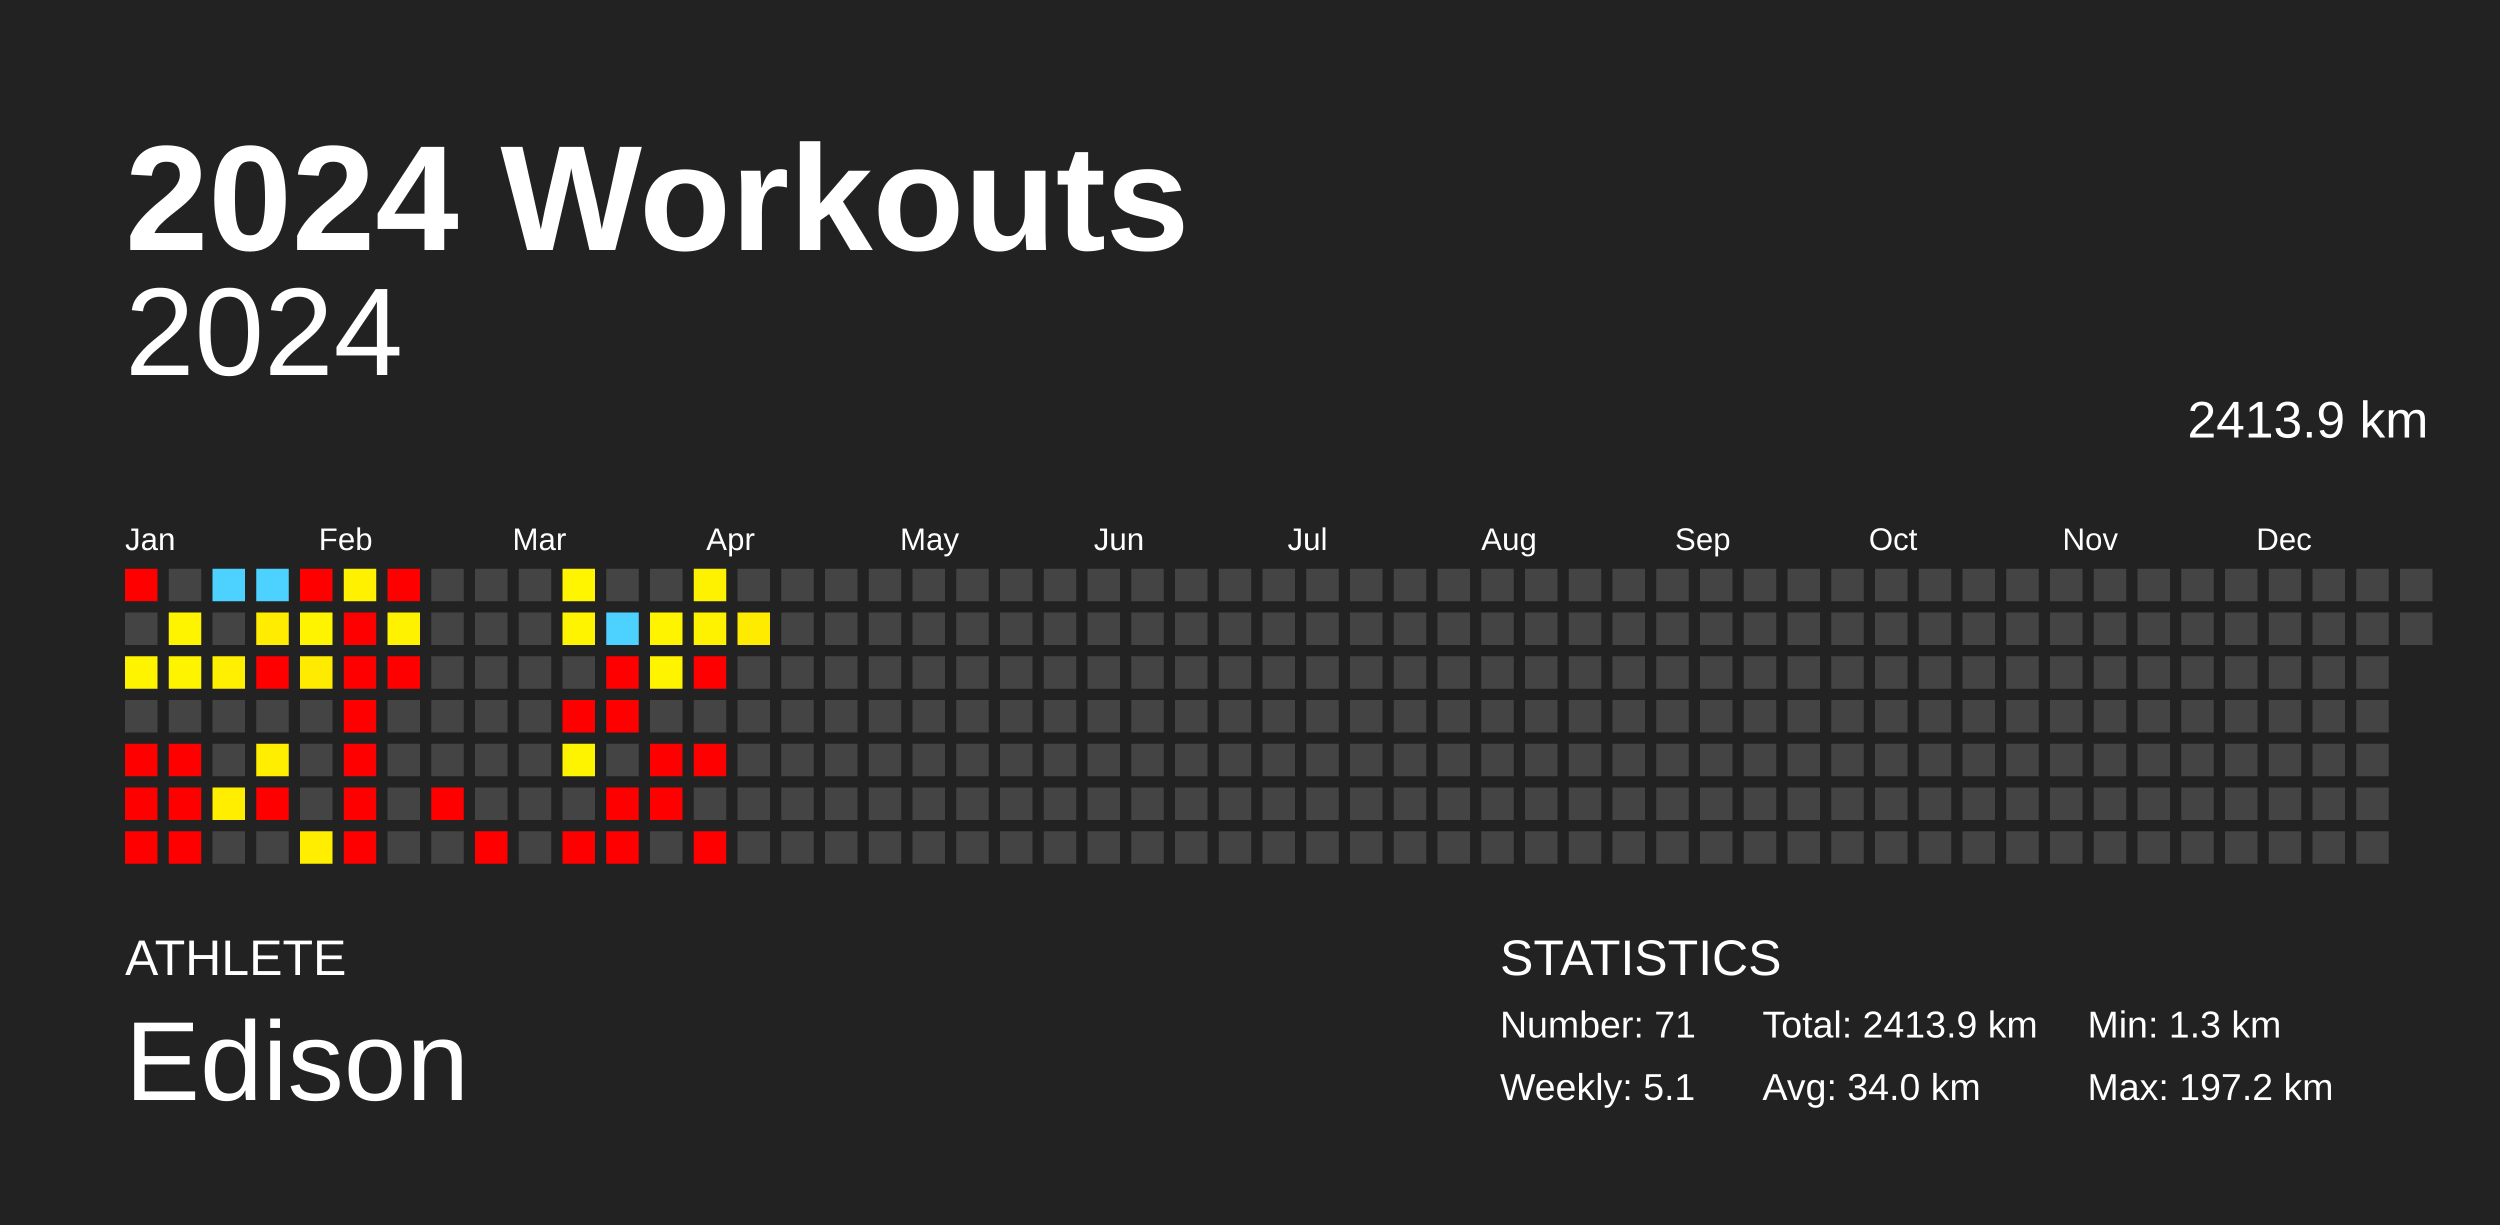
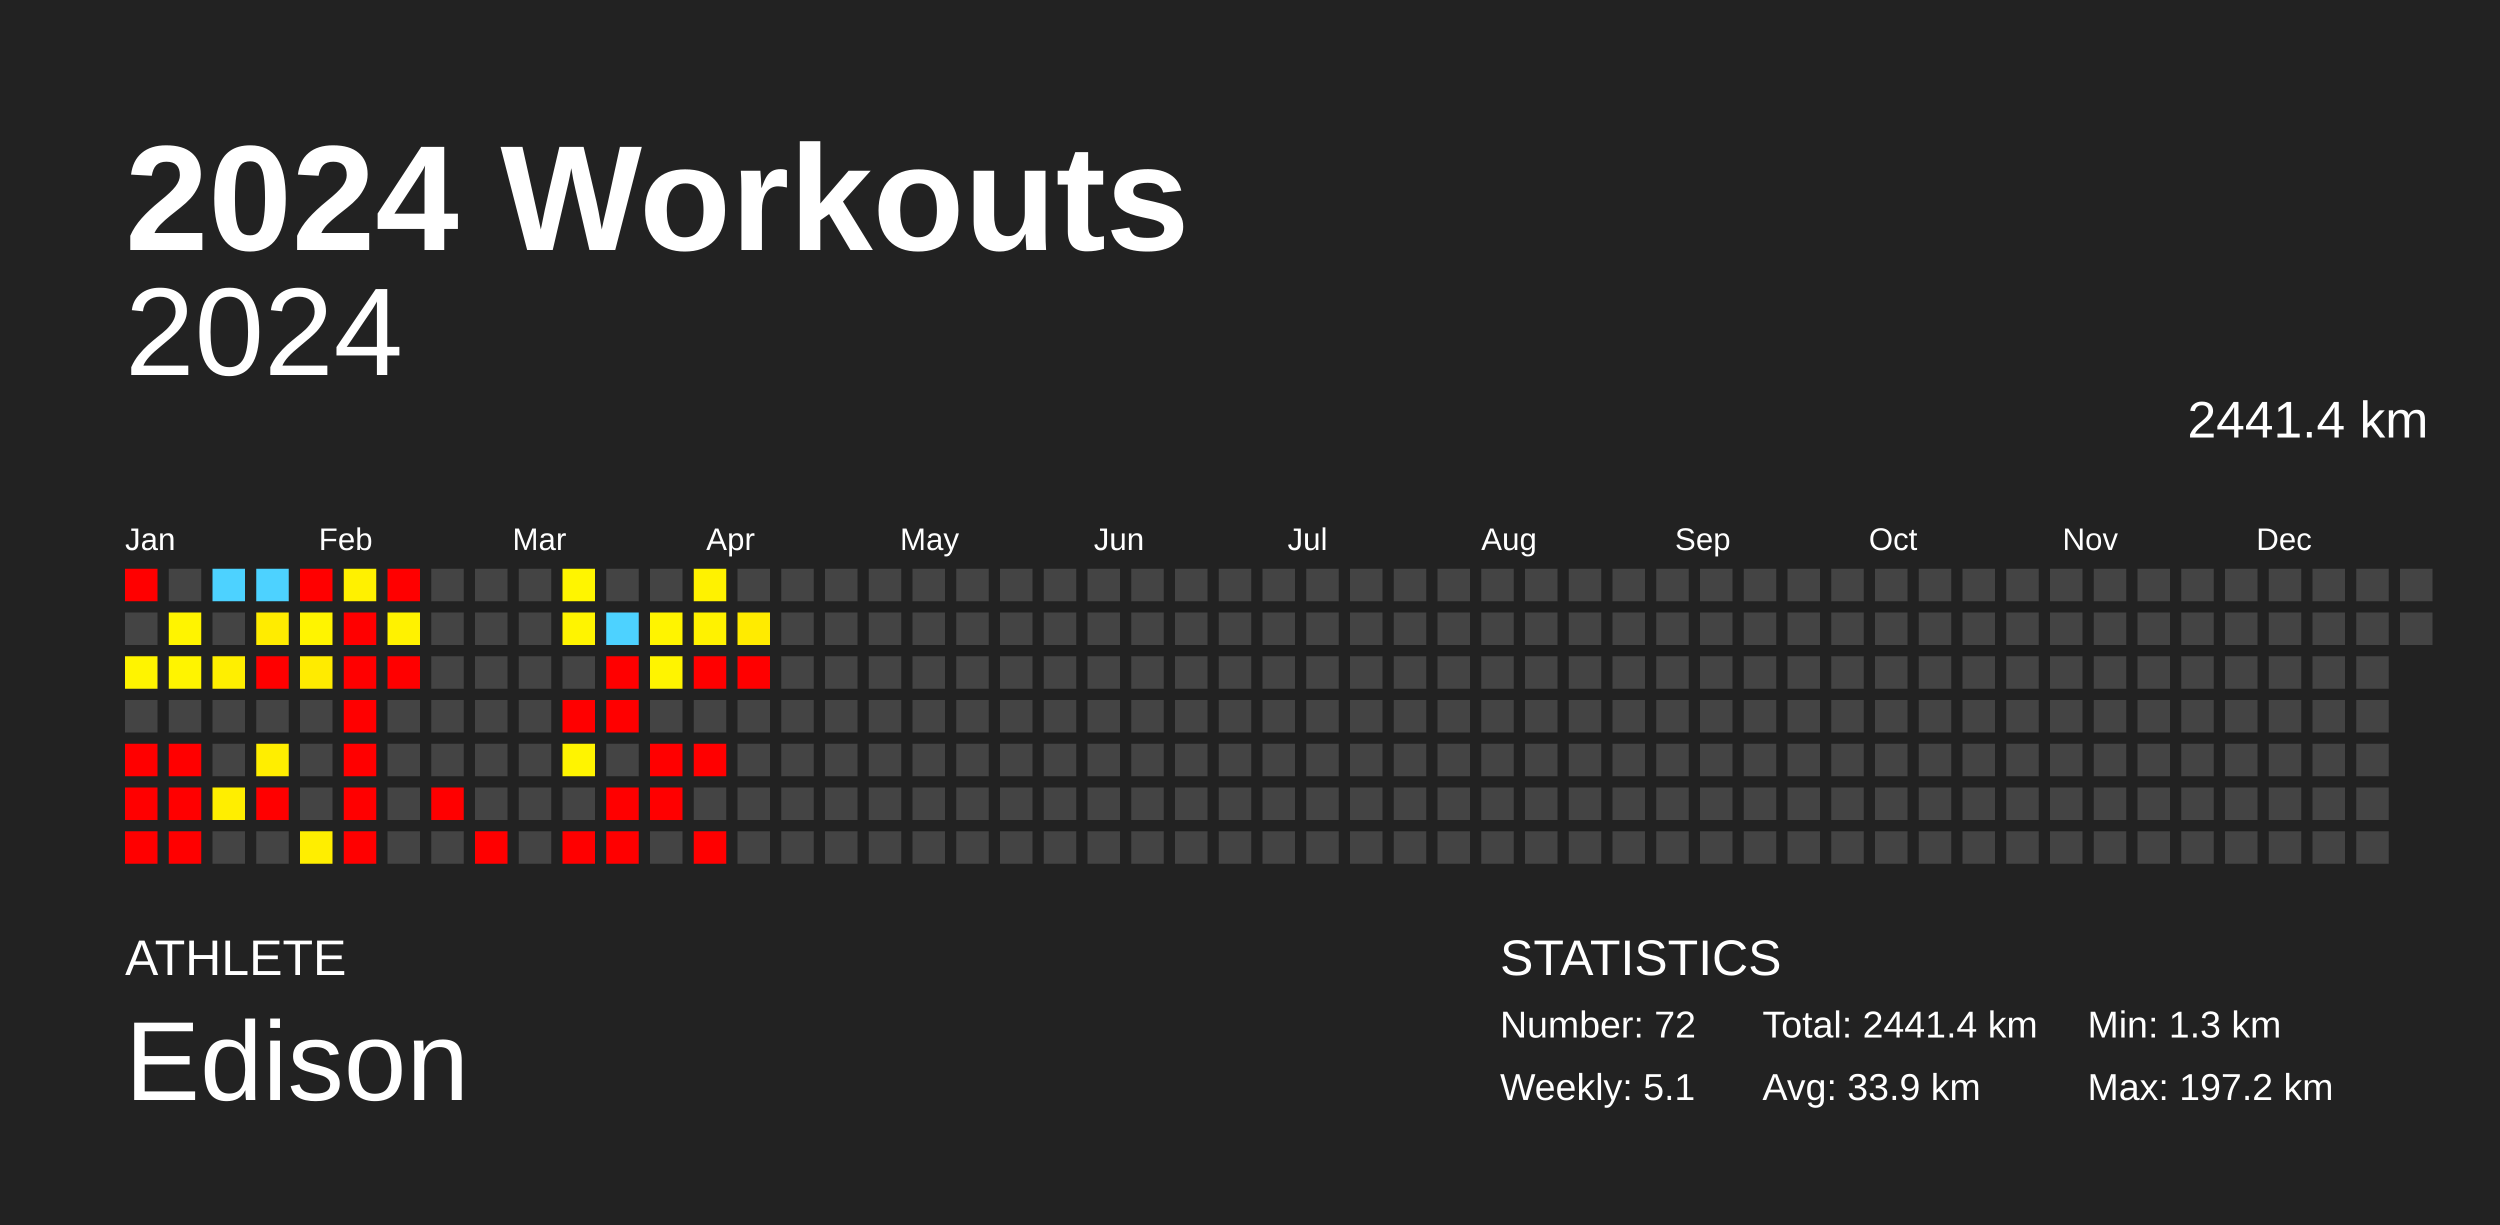
<svg xmlns="http://www.w3.org/2000/svg" baseProfile="full" height="98mm" version="1.1" viewBox="0,0,200,98" width="200mm">
  <defs />
  <rect fill="#222222" height="98" width="200" x="0" y="0" />
  <text fill="#FFFFFF" style="font-size:12px; font-family:Arial; font-weight:bold;" x="10" y="20">2024 Workouts</text>
  <text fill="#FFFFFF" style="font-size:4px; font-family:Arial" x="10" y="78">ATHLETE</text>
  <text fill="#FFFFFF" style="font-size:9px; font-family:Arial" x="10" y="88">Edison</text>
  <text fill="#FFFFFF" style="font-size:4px; font-family:Arial" x="120" y="78">STATISTICS</text>
-   <text fill="#FFFFFF" style="font-size:3px; font-family:Arial" x="120" y="83">Number: 71</text>
+   <text fill="#FFFFFF" style="font-size:3px; font-family:Arial" x="120" y="83">Number: 72</text>
  <text fill="#FFFFFF" style="font-size:3px; font-family:Arial" x="120" y="88">Weekly: 5.1</text>
-   <text fill="#FFFFFF" style="font-size:3px; font-family:Arial" x="141" y="83">Total: 2413.9 km</text>
-   <text fill="#FFFFFF" style="font-size:3px; font-family:Arial" x="141" y="88">Avg: 34.0 km</text>
+   <text fill="#FFFFFF" style="font-size:3px; font-family:Arial" x="141" y="83">Total: 2441.4 km</text>
+   <text fill="#FFFFFF" style="font-size:3px; font-family:Arial" x="141" y="88">Avg: 33.9 km</text>
  <text fill="#FFFFFF" style="font-size:3px; font-family:Arial" x="167" y="83">Min: 1.3 km</text>
  <text fill="#FFFFFF" style="font-size:3px; font-family:Arial" x="167" y="88">Max: 197.2 km</text>
  <text alignment-baseline="hanging" fill="#FFFFFF" style="font-size:10.0px; font-family:Arial;" x="10" y="30">2024</text>
-   <text alignment-baseline="hanging" fill="#FFFFFF" style="font-size:4.125px; font-family:Arial;" x="175" y="35">2413.9 km</text>
+   <text alignment-baseline="hanging" fill="#FFFFFF" style="font-size:4.125px; font-family:Arial;" x="175" y="35">2441.4 km</text>
  <text fill="#FFFFFF" style="font-size:2.5px; font-family:Arial" x="10.0" y="44">Jan</text>
  <text fill="#FFFFFF" style="font-size:2.5px; font-family:Arial" x="25.5" y="44">Feb</text>
  <text fill="#FFFFFF" style="font-size:2.5px; font-family:Arial" x="41.0" y="44">Mar</text>
  <text fill="#FFFFFF" style="font-size:2.5px; font-family:Arial" x="56.5" y="44">Apr</text>
  <text fill="#FFFFFF" style="font-size:2.5px; font-family:Arial" x="72.0" y="44">May</text>
  <text fill="#FFFFFF" style="font-size:2.5px; font-family:Arial" x="87.5" y="44">Jun</text>
  <text fill="#FFFFFF" style="font-size:2.5px; font-family:Arial" x="103.0" y="44">Jul</text>
  <text fill="#FFFFFF" style="font-size:2.5px; font-family:Arial" x="118.5" y="44">Aug</text>
  <text fill="#FFFFFF" style="font-size:2.5px; font-family:Arial" x="134.0" y="44">Sep</text>
  <text fill="#FFFFFF" style="font-size:2.5px; font-family:Arial" x="149.5" y="44">Oct</text>
  <text fill="#FFFFFF" style="font-size:2.5px; font-family:Arial" x="165.0" y="44">Nov</text>
  <text fill="#FFFFFF" style="font-size:2.5px; font-family:Arial" x="180.5" y="44">Dec</text>
  <rect fill="red" height="2.6" width="2.6" x="10.0" y="45.5" />
  <rect fill="#444444" height="2.6" width="2.6" x="10.0" y="49.0" />
  <rect fill="#fff400" height="2.6" width="2.6" x="10.0" y="52.5" />
  <rect fill="#444444" height="2.6" width="2.6" x="10.0" y="56.0" />
  <rect fill="red" height="2.6" width="2.6" x="10.0" y="59.5" />
  <rect fill="red" height="2.6" width="2.6" x="10.0" y="63.0" />
  <rect fill="red" height="2.6" width="2.6" x="10.0" y="66.5" />
  <rect fill="#444444" height="2.6" width="2.6" x="13.5" y="45.5" />
  <rect fill="#fff400" height="2.6" width="2.6" x="13.5" y="49.0" />
  <rect fill="#fff400" height="2.6" width="2.6" x="13.5" y="52.5" />
  <rect fill="#444444" height="2.6" width="2.6" x="13.5" y="56.0" />
  <rect fill="red" height="2.6" width="2.6" x="13.5" y="59.5" />
  <rect fill="red" height="2.6" width="2.6" x="13.5" y="63.0" />
  <rect fill="red" height="2.6" width="2.6" x="13.5" y="66.5" />
  <rect fill="#4dd2ff" height="2.6" width="2.6" x="17.0" y="45.5" />
  <rect fill="#444444" height="2.6" width="2.6" x="17.0" y="49.0" />
  <rect fill="#ffef00" height="2.6" width="2.6" x="17.0" y="52.5" />
  <rect fill="#444444" height="2.6" width="2.6" x="17.0" y="56.0" />
  <rect fill="#444444" height="2.6" width="2.6" x="17.0" y="59.5" />
  <rect fill="#ffee00" height="2.6" width="2.6" x="17.0" y="63.0" />
  <rect fill="#444444" height="2.6" width="2.6" x="17.0" y="66.5" />
  <rect fill="#4dd2ff" height="2.6" width="2.6" x="20.5" y="45.5" />
  <rect fill="#ffec00" height="2.6" width="2.6" x="20.5" y="49.0" />
  <rect fill="red" height="2.6" width="2.6" x="20.5" y="52.5" />
  <rect fill="#444444" height="2.6" width="2.6" x="20.5" y="56.0" />
  <rect fill="#ffee00" height="2.6" width="2.6" x="20.5" y="59.5" />
  <rect fill="red" height="2.6" width="2.6" x="20.5" y="63.0" />
  <rect fill="#444444" height="2.6" width="2.6" x="20.5" y="66.5" />
  <rect fill="red" height="2.6" width="2.6" x="24.0" y="45.5" />
  <rect fill="#fff400" height="2.6" width="2.6" x="24.0" y="49.0" />
  <rect fill="#ffeb00" height="2.6" width="2.6" x="24.0" y="52.5" />
  <rect fill="#444444" height="2.6" width="2.6" x="24.0" y="56.0" />
  <rect fill="#444444" height="2.6" width="2.6" x="24.0" y="59.5" />
  <rect fill="#444444" height="2.6" width="2.6" x="24.0" y="63.0" />
  <rect fill="#ffee00" height="2.6" width="2.6" x="24.0" y="66.5" />
  <rect fill="#fff100" height="2.6" width="2.6" x="27.5" y="45.5" />
  <rect fill="red" height="2.6" width="2.6" x="27.5" y="49.0" />
  <rect fill="red" height="2.6" width="2.6" x="27.5" y="52.5" />
  <rect fill="red" height="2.6" width="2.6" x="27.5" y="56.0" />
  <rect fill="red" height="2.6" width="2.6" x="27.5" y="59.5" />
  <rect fill="red" height="2.6" width="2.6" x="27.5" y="63.0" />
  <rect fill="red" height="2.6" width="2.6" x="27.5" y="66.5" />
  <rect fill="red" height="2.6" width="2.6" x="31.0" y="45.5" />
  <rect fill="#fff200" height="2.6" width="2.6" x="31.0" y="49.0" />
  <rect fill="red" height="2.6" width="2.6" x="31.0" y="52.5" />
  <rect fill="#444444" height="2.6" width="2.6" x="31.0" y="56.0" />
  <rect fill="#444444" height="2.6" width="2.6" x="31.0" y="59.5" />
  <rect fill="#444444" height="2.6" width="2.6" x="31.0" y="63.0" />
  <rect fill="#444444" height="2.6" width="2.6" x="31.0" y="66.5" />
  <rect fill="#444444" height="2.6" width="2.6" x="34.5" y="45.5" />
  <rect fill="#444444" height="2.6" width="2.6" x="34.5" y="49.0" />
  <rect fill="#444444" height="2.6" width="2.6" x="34.5" y="52.5" />
  <rect fill="#444444" height="2.6" width="2.6" x="34.5" y="56.0" />
  <rect fill="#444444" height="2.6" width="2.6" x="34.5" y="59.5" />
  <rect fill="red" height="2.6" width="2.6" x="34.5" y="63.0" />
  <rect fill="#444444" height="2.6" width="2.6" x="34.5" y="66.5" />
  <rect fill="#444444" height="2.6" width="2.6" x="38.0" y="45.5" />
  <rect fill="#444444" height="2.6" width="2.6" x="38.0" y="49.0" />
  <rect fill="#444444" height="2.6" width="2.6" x="38.0" y="52.5" />
  <rect fill="#444444" height="2.6" width="2.6" x="38.0" y="56.0" />
  <rect fill="#444444" height="2.6" width="2.6" x="38.0" y="59.5" />
  <rect fill="#444444" height="2.6" width="2.6" x="38.0" y="63.0" />
  <rect fill="red" height="2.6" width="2.6" x="38.0" y="66.5" />
  <rect fill="#444444" height="2.6" width="2.6" x="41.5" y="45.5" />
  <rect fill="#444444" height="2.6" width="2.6" x="41.5" y="49.0" />
  <rect fill="#444444" height="2.6" width="2.6" x="41.5" y="52.5" />
  <rect fill="#444444" height="2.6" width="2.6" x="41.5" y="56.0" />
  <rect fill="#444444" height="2.6" width="2.6" x="41.5" y="59.5" />
  <rect fill="#444444" height="2.6" width="2.6" x="41.5" y="63.0" />
  <rect fill="#444444" height="2.6" width="2.6" x="41.5" y="66.5" />
  <rect fill="#fff500" height="2.6" width="2.6" x="45.0" y="45.5" />
  <rect fill="#fff400" height="2.6" width="2.6" x="45.0" y="49.0" />
  <rect fill="#444444" height="2.6" width="2.6" x="45.0" y="52.5" />
  <rect fill="red" height="2.6" width="2.6" x="45.0" y="56.0" />
  <rect fill="#fff400" height="2.6" width="2.6" x="45.0" y="59.5" />
  <rect fill="#444444" height="2.6" width="2.6" x="45.0" y="63.0" />
  <rect fill="red" height="2.6" width="2.6" x="45.0" y="66.5" />
  <rect fill="#444444" height="2.6" width="2.6" x="48.5" y="45.5" />
  <rect fill="#4dd2ff" height="2.6" width="2.6" x="48.5" y="49.0" />
  <rect fill="red" height="2.6" width="2.6" x="48.5" y="52.5" />
  <rect fill="red" height="2.6" width="2.6" x="48.5" y="56.0" />
  <rect fill="#444444" height="2.6" width="2.6" x="48.5" y="59.5" />
  <rect fill="red" height="2.6" width="2.6" x="48.5" y="63.0" />
  <rect fill="red" height="2.6" width="2.6" x="48.5" y="66.5" />
  <rect fill="#444444" height="2.6" width="2.6" x="52.0" y="45.5" />
  <rect fill="#fff400" height="2.6" width="2.6" x="52.0" y="49.0" />
  <rect fill="#fff400" height="2.6" width="2.6" x="52.0" y="52.5" />
  <rect fill="#444444" height="2.6" width="2.6" x="52.0" y="56.0" />
  <rect fill="red" height="2.6" width="2.6" x="52.0" y="59.5" />
  <rect fill="red" height="2.6" width="2.6" x="52.0" y="63.0" />
  <rect fill="#444444" height="2.6" width="2.6" x="52.0" y="66.5" />
  <rect fill="#fff200" height="2.6" width="2.6" x="55.5" y="45.5" />
  <rect fill="#fff200" height="2.6" width="2.6" x="55.5" y="49.0" />
  <rect fill="red" height="2.6" width="2.6" x="55.5" y="52.5" />
  <rect fill="#444444" height="2.6" width="2.6" x="55.5" y="56.0" />
  <rect fill="red" height="2.6" width="2.6" x="55.5" y="59.5" />
  <rect fill="#444444" height="2.6" width="2.6" x="55.5" y="63.0" />
  <rect fill="red" height="2.6" width="2.6" x="55.5" y="66.5" />
  <rect fill="#444444" height="2.6" width="2.6" x="59.0" y="45.5" />
  <rect fill="#ffeb00" height="2.6" width="2.6" x="59.0" y="49.0" />
-   <rect fill="#444444" height="2.6" width="2.6" x="59.0" y="52.5" />
+   <rect fill="red" height="2.6" width="2.6" x="59.0" y="52.5" />
  <rect fill="#444444" height="2.6" width="2.6" x="59.0" y="56.0" />
  <rect fill="#444444" height="2.6" width="2.6" x="59.0" y="59.5" />
  <rect fill="#444444" height="2.6" width="2.6" x="59.0" y="63.0" />
  <rect fill="#444444" height="2.6" width="2.6" x="59.0" y="66.5" />
  <rect fill="#444444" height="2.6" width="2.6" x="62.5" y="45.5" />
  <rect fill="#444444" height="2.6" width="2.6" x="62.5" y="49.0" />
  <rect fill="#444444" height="2.6" width="2.6" x="62.5" y="52.5" />
  <rect fill="#444444" height="2.6" width="2.6" x="62.5" y="56.0" />
  <rect fill="#444444" height="2.6" width="2.6" x="62.5" y="59.5" />
  <rect fill="#444444" height="2.6" width="2.6" x="62.5" y="63.0" />
  <rect fill="#444444" height="2.6" width="2.6" x="62.5" y="66.5" />
  <rect fill="#444444" height="2.6" width="2.6" x="66.0" y="45.5" />
  <rect fill="#444444" height="2.6" width="2.6" x="66.0" y="49.0" />
  <rect fill="#444444" height="2.6" width="2.6" x="66.0" y="52.5" />
  <rect fill="#444444" height="2.6" width="2.6" x="66.0" y="56.0" />
  <rect fill="#444444" height="2.6" width="2.6" x="66.0" y="59.5" />
  <rect fill="#444444" height="2.6" width="2.6" x="66.0" y="63.0" />
  <rect fill="#444444" height="2.6" width="2.6" x="66.0" y="66.5" />
  <rect fill="#444444" height="2.6" width="2.6" x="69.5" y="45.5" />
  <rect fill="#444444" height="2.6" width="2.6" x="69.5" y="49.0" />
  <rect fill="#444444" height="2.6" width="2.6" x="69.5" y="52.5" />
  <rect fill="#444444" height="2.6" width="2.6" x="69.5" y="56.0" />
  <rect fill="#444444" height="2.6" width="2.6" x="69.5" y="59.5" />
  <rect fill="#444444" height="2.6" width="2.6" x="69.5" y="63.0" />
  <rect fill="#444444" height="2.6" width="2.6" x="69.5" y="66.5" />
  <rect fill="#444444" height="2.6" width="2.6" x="73.0" y="45.5" />
  <rect fill="#444444" height="2.6" width="2.6" x="73.0" y="49.0" />
  <rect fill="#444444" height="2.6" width="2.6" x="73.0" y="52.5" />
  <rect fill="#444444" height="2.6" width="2.6" x="73.0" y="56.0" />
  <rect fill="#444444" height="2.6" width="2.6" x="73.0" y="59.5" />
  <rect fill="#444444" height="2.6" width="2.6" x="73.0" y="63.0" />
  <rect fill="#444444" height="2.6" width="2.6" x="73.0" y="66.5" />
  <rect fill="#444444" height="2.6" width="2.6" x="76.5" y="45.5" />
  <rect fill="#444444" height="2.6" width="2.6" x="76.5" y="49.0" />
  <rect fill="#444444" height="2.6" width="2.6" x="76.5" y="52.5" />
  <rect fill="#444444" height="2.6" width="2.6" x="76.5" y="56.0" />
  <rect fill="#444444" height="2.6" width="2.6" x="76.5" y="59.5" />
  <rect fill="#444444" height="2.6" width="2.6" x="76.5" y="63.0" />
  <rect fill="#444444" height="2.6" width="2.6" x="76.5" y="66.5" />
  <rect fill="#444444" height="2.6" width="2.6" x="80.0" y="45.5" />
  <rect fill="#444444" height="2.6" width="2.6" x="80.0" y="49.0" />
  <rect fill="#444444" height="2.6" width="2.6" x="80.0" y="52.5" />
  <rect fill="#444444" height="2.6" width="2.6" x="80.0" y="56.0" />
  <rect fill="#444444" height="2.6" width="2.6" x="80.0" y="59.5" />
  <rect fill="#444444" height="2.6" width="2.6" x="80.0" y="63.0" />
  <rect fill="#444444" height="2.6" width="2.6" x="80.0" y="66.5" />
  <rect fill="#444444" height="2.6" width="2.6" x="83.5" y="45.5" />
  <rect fill="#444444" height="2.6" width="2.6" x="83.5" y="49.0" />
  <rect fill="#444444" height="2.6" width="2.6" x="83.5" y="52.5" />
  <rect fill="#444444" height="2.6" width="2.6" x="83.5" y="56.0" />
  <rect fill="#444444" height="2.6" width="2.6" x="83.5" y="59.5" />
  <rect fill="#444444" height="2.6" width="2.6" x="83.5" y="63.0" />
  <rect fill="#444444" height="2.6" width="2.6" x="83.5" y="66.5" />
  <rect fill="#444444" height="2.6" width="2.6" x="87.0" y="45.5" />
  <rect fill="#444444" height="2.6" width="2.6" x="87.0" y="49.0" />
  <rect fill="#444444" height="2.6" width="2.6" x="87.0" y="52.5" />
  <rect fill="#444444" height="2.6" width="2.6" x="87.0" y="56.0" />
  <rect fill="#444444" height="2.6" width="2.6" x="87.0" y="59.5" />
  <rect fill="#444444" height="2.6" width="2.6" x="87.0" y="63.0" />
  <rect fill="#444444" height="2.6" width="2.6" x="87.0" y="66.5" />
  <rect fill="#444444" height="2.6" width="2.6" x="90.5" y="45.5" />
  <rect fill="#444444" height="2.6" width="2.6" x="90.5" y="49.0" />
  <rect fill="#444444" height="2.6" width="2.6" x="90.5" y="52.5" />
  <rect fill="#444444" height="2.6" width="2.6" x="90.5" y="56.0" />
  <rect fill="#444444" height="2.6" width="2.6" x="90.5" y="59.5" />
  <rect fill="#444444" height="2.6" width="2.6" x="90.5" y="63.0" />
  <rect fill="#444444" height="2.6" width="2.6" x="90.5" y="66.5" />
  <rect fill="#444444" height="2.6" width="2.6" x="94.0" y="45.5" />
  <rect fill="#444444" height="2.6" width="2.6" x="94.0" y="49.0" />
  <rect fill="#444444" height="2.6" width="2.6" x="94.0" y="52.5" />
  <rect fill="#444444" height="2.6" width="2.6" x="94.0" y="56.0" />
  <rect fill="#444444" height="2.6" width="2.6" x="94.0" y="59.5" />
  <rect fill="#444444" height="2.6" width="2.6" x="94.0" y="63.0" />
  <rect fill="#444444" height="2.6" width="2.6" x="94.0" y="66.5" />
  <rect fill="#444444" height="2.6" width="2.6" x="97.5" y="45.5" />
  <rect fill="#444444" height="2.6" width="2.6" x="97.5" y="49.0" />
  <rect fill="#444444" height="2.6" width="2.6" x="97.5" y="52.5" />
  <rect fill="#444444" height="2.6" width="2.6" x="97.5" y="56.0" />
  <rect fill="#444444" height="2.6" width="2.6" x="97.5" y="59.5" />
  <rect fill="#444444" height="2.6" width="2.6" x="97.5" y="63.0" />
  <rect fill="#444444" height="2.6" width="2.6" x="97.5" y="66.5" />
  <rect fill="#444444" height="2.6" width="2.6" x="101.0" y="45.5" />
  <rect fill="#444444" height="2.6" width="2.6" x="101.0" y="49.0" />
  <rect fill="#444444" height="2.6" width="2.6" x="101.0" y="52.5" />
  <rect fill="#444444" height="2.6" width="2.6" x="101.0" y="56.0" />
  <rect fill="#444444" height="2.6" width="2.6" x="101.0" y="59.5" />
  <rect fill="#444444" height="2.6" width="2.6" x="101.0" y="63.0" />
  <rect fill="#444444" height="2.6" width="2.6" x="101.0" y="66.5" />
  <rect fill="#444444" height="2.6" width="2.6" x="104.5" y="45.5" />
  <rect fill="#444444" height="2.6" width="2.6" x="104.5" y="49.0" />
  <rect fill="#444444" height="2.6" width="2.6" x="104.5" y="52.5" />
  <rect fill="#444444" height="2.6" width="2.6" x="104.5" y="56.0" />
  <rect fill="#444444" height="2.6" width="2.6" x="104.5" y="59.5" />
  <rect fill="#444444" height="2.6" width="2.6" x="104.5" y="63.0" />
  <rect fill="#444444" height="2.6" width="2.6" x="104.5" y="66.5" />
  <rect fill="#444444" height="2.6" width="2.6" x="108.0" y="45.5" />
  <rect fill="#444444" height="2.6" width="2.6" x="108.0" y="49.0" />
  <rect fill="#444444" height="2.6" width="2.6" x="108.0" y="52.5" />
  <rect fill="#444444" height="2.6" width="2.6" x="108.0" y="56.0" />
  <rect fill="#444444" height="2.6" width="2.6" x="108.0" y="59.5" />
  <rect fill="#444444" height="2.6" width="2.6" x="108.0" y="63.0" />
  <rect fill="#444444" height="2.6" width="2.6" x="108.0" y="66.5" />
  <rect fill="#444444" height="2.6" width="2.6" x="111.5" y="45.5" />
  <rect fill="#444444" height="2.6" width="2.6" x="111.5" y="49.0" />
  <rect fill="#444444" height="2.6" width="2.6" x="111.5" y="52.5" />
  <rect fill="#444444" height="2.6" width="2.6" x="111.5" y="56.0" />
  <rect fill="#444444" height="2.6" width="2.6" x="111.5" y="59.5" />
  <rect fill="#444444" height="2.6" width="2.6" x="111.5" y="63.0" />
  <rect fill="#444444" height="2.6" width="2.6" x="111.5" y="66.5" />
  <rect fill="#444444" height="2.6" width="2.6" x="115.0" y="45.5" />
  <rect fill="#444444" height="2.6" width="2.6" x="115.0" y="49.0" />
  <rect fill="#444444" height="2.6" width="2.6" x="115.0" y="52.5" />
  <rect fill="#444444" height="2.6" width="2.6" x="115.0" y="56.0" />
  <rect fill="#444444" height="2.6" width="2.6" x="115.0" y="59.5" />
  <rect fill="#444444" height="2.6" width="2.6" x="115.0" y="63.0" />
  <rect fill="#444444" height="2.6" width="2.6" x="115.0" y="66.5" />
  <rect fill="#444444" height="2.6" width="2.6" x="118.5" y="45.5" />
  <rect fill="#444444" height="2.6" width="2.6" x="118.5" y="49.0" />
  <rect fill="#444444" height="2.6" width="2.6" x="118.5" y="52.5" />
  <rect fill="#444444" height="2.6" width="2.6" x="118.5" y="56.0" />
  <rect fill="#444444" height="2.6" width="2.6" x="118.5" y="59.5" />
  <rect fill="#444444" height="2.6" width="2.6" x="118.5" y="63.0" />
  <rect fill="#444444" height="2.6" width="2.6" x="118.5" y="66.5" />
  <rect fill="#444444" height="2.6" width="2.6" x="122.0" y="45.5" />
  <rect fill="#444444" height="2.6" width="2.6" x="122.0" y="49.0" />
  <rect fill="#444444" height="2.6" width="2.6" x="122.0" y="52.5" />
  <rect fill="#444444" height="2.6" width="2.6" x="122.0" y="56.0" />
  <rect fill="#444444" height="2.6" width="2.6" x="122.0" y="59.5" />
  <rect fill="#444444" height="2.6" width="2.6" x="122.0" y="63.0" />
  <rect fill="#444444" height="2.6" width="2.6" x="122.0" y="66.5" />
  <rect fill="#444444" height="2.6" width="2.6" x="125.5" y="45.5" />
  <rect fill="#444444" height="2.6" width="2.6" x="125.5" y="49.0" />
  <rect fill="#444444" height="2.6" width="2.6" x="125.5" y="52.5" />
  <rect fill="#444444" height="2.6" width="2.6" x="125.5" y="56.0" />
  <rect fill="#444444" height="2.6" width="2.6" x="125.5" y="59.5" />
  <rect fill="#444444" height="2.6" width="2.6" x="125.5" y="63.0" />
  <rect fill="#444444" height="2.6" width="2.6" x="125.5" y="66.5" />
  <rect fill="#444444" height="2.6" width="2.6" x="129.0" y="45.5" />
  <rect fill="#444444" height="2.6" width="2.6" x="129.0" y="49.0" />
  <rect fill="#444444" height="2.6" width="2.6" x="129.0" y="52.5" />
  <rect fill="#444444" height="2.6" width="2.6" x="129.0" y="56.0" />
  <rect fill="#444444" height="2.6" width="2.6" x="129.0" y="59.5" />
  <rect fill="#444444" height="2.6" width="2.6" x="129.0" y="63.0" />
  <rect fill="#444444" height="2.6" width="2.6" x="129.0" y="66.5" />
  <rect fill="#444444" height="2.6" width="2.6" x="132.5" y="45.5" />
  <rect fill="#444444" height="2.6" width="2.6" x="132.5" y="49.0" />
  <rect fill="#444444" height="2.6" width="2.6" x="132.5" y="52.5" />
  <rect fill="#444444" height="2.6" width="2.6" x="132.5" y="56.0" />
  <rect fill="#444444" height="2.6" width="2.6" x="132.5" y="59.5" />
  <rect fill="#444444" height="2.6" width="2.6" x="132.5" y="63.0" />
  <rect fill="#444444" height="2.6" width="2.6" x="132.5" y="66.5" />
  <rect fill="#444444" height="2.6" width="2.6" x="136.0" y="45.5" />
  <rect fill="#444444" height="2.6" width="2.6" x="136.0" y="49.0" />
  <rect fill="#444444" height="2.6" width="2.6" x="136.0" y="52.5" />
  <rect fill="#444444" height="2.6" width="2.6" x="136.0" y="56.0" />
  <rect fill="#444444" height="2.6" width="2.6" x="136.0" y="59.5" />
  <rect fill="#444444" height="2.6" width="2.6" x="136.0" y="63.0" />
  <rect fill="#444444" height="2.6" width="2.6" x="136.0" y="66.5" />
  <rect fill="#444444" height="2.6" width="2.6" x="139.5" y="45.5" />
  <rect fill="#444444" height="2.6" width="2.6" x="139.5" y="49.0" />
  <rect fill="#444444" height="2.6" width="2.6" x="139.5" y="52.5" />
  <rect fill="#444444" height="2.6" width="2.6" x="139.5" y="56.0" />
  <rect fill="#444444" height="2.6" width="2.6" x="139.5" y="59.5" />
  <rect fill="#444444" height="2.6" width="2.6" x="139.5" y="63.0" />
  <rect fill="#444444" height="2.6" width="2.6" x="139.5" y="66.5" />
  <rect fill="#444444" height="2.6" width="2.6" x="143.0" y="45.5" />
  <rect fill="#444444" height="2.6" width="2.6" x="143.0" y="49.0" />
  <rect fill="#444444" height="2.6" width="2.6" x="143.0" y="52.5" />
  <rect fill="#444444" height="2.6" width="2.6" x="143.0" y="56.0" />
  <rect fill="#444444" height="2.6" width="2.6" x="143.0" y="59.5" />
  <rect fill="#444444" height="2.6" width="2.6" x="143.0" y="63.0" />
  <rect fill="#444444" height="2.6" width="2.6" x="143.0" y="66.5" />
  <rect fill="#444444" height="2.6" width="2.6" x="146.5" y="45.5" />
  <rect fill="#444444" height="2.6" width="2.6" x="146.5" y="49.0" />
  <rect fill="#444444" height="2.6" width="2.6" x="146.5" y="52.5" />
  <rect fill="#444444" height="2.6" width="2.6" x="146.5" y="56.0" />
  <rect fill="#444444" height="2.6" width="2.6" x="146.5" y="59.5" />
  <rect fill="#444444" height="2.6" width="2.6" x="146.5" y="63.0" />
  <rect fill="#444444" height="2.6" width="2.6" x="146.5" y="66.5" />
  <rect fill="#444444" height="2.6" width="2.6" x="150.0" y="45.5" />
  <rect fill="#444444" height="2.6" width="2.6" x="150.0" y="49.0" />
  <rect fill="#444444" height="2.6" width="2.6" x="150.0" y="52.5" />
  <rect fill="#444444" height="2.6" width="2.6" x="150.0" y="56.0" />
  <rect fill="#444444" height="2.6" width="2.6" x="150.0" y="59.5" />
  <rect fill="#444444" height="2.6" width="2.6" x="150.0" y="63.0" />
  <rect fill="#444444" height="2.6" width="2.6" x="150.0" y="66.5" />
  <rect fill="#444444" height="2.6" width="2.6" x="153.5" y="45.5" />
  <rect fill="#444444" height="2.6" width="2.6" x="153.5" y="49.0" />
  <rect fill="#444444" height="2.6" width="2.6" x="153.5" y="52.5" />
  <rect fill="#444444" height="2.6" width="2.6" x="153.5" y="56.0" />
  <rect fill="#444444" height="2.6" width="2.6" x="153.5" y="59.5" />
  <rect fill="#444444" height="2.6" width="2.6" x="153.5" y="63.0" />
  <rect fill="#444444" height="2.6" width="2.6" x="153.5" y="66.5" />
  <rect fill="#444444" height="2.6" width="2.6" x="157.0" y="45.5" />
  <rect fill="#444444" height="2.6" width="2.6" x="157.0" y="49.0" />
  <rect fill="#444444" height="2.6" width="2.6" x="157.0" y="52.5" />
  <rect fill="#444444" height="2.6" width="2.6" x="157.0" y="56.0" />
  <rect fill="#444444" height="2.6" width="2.6" x="157.0" y="59.5" />
  <rect fill="#444444" height="2.6" width="2.6" x="157.0" y="63.0" />
  <rect fill="#444444" height="2.6" width="2.6" x="157.0" y="66.5" />
  <rect fill="#444444" height="2.6" width="2.6" x="160.5" y="45.5" />
  <rect fill="#444444" height="2.6" width="2.6" x="160.5" y="49.0" />
  <rect fill="#444444" height="2.6" width="2.6" x="160.5" y="52.5" />
  <rect fill="#444444" height="2.6" width="2.6" x="160.5" y="56.0" />
  <rect fill="#444444" height="2.6" width="2.6" x="160.5" y="59.5" />
  <rect fill="#444444" height="2.6" width="2.6" x="160.5" y="63.0" />
  <rect fill="#444444" height="2.6" width="2.6" x="160.5" y="66.5" />
  <rect fill="#444444" height="2.6" width="2.6" x="164.0" y="45.5" />
  <rect fill="#444444" height="2.6" width="2.6" x="164.0" y="49.0" />
  <rect fill="#444444" height="2.6" width="2.6" x="164.0" y="52.5" />
  <rect fill="#444444" height="2.6" width="2.6" x="164.0" y="56.0" />
  <rect fill="#444444" height="2.6" width="2.6" x="164.0" y="59.5" />
  <rect fill="#444444" height="2.6" width="2.6" x="164.0" y="63.0" />
  <rect fill="#444444" height="2.6" width="2.6" x="164.0" y="66.5" />
  <rect fill="#444444" height="2.6" width="2.6" x="167.5" y="45.5" />
  <rect fill="#444444" height="2.6" width="2.6" x="167.5" y="49.0" />
  <rect fill="#444444" height="2.6" width="2.6" x="167.5" y="52.5" />
  <rect fill="#444444" height="2.6" width="2.6" x="167.5" y="56.0" />
  <rect fill="#444444" height="2.6" width="2.6" x="167.5" y="59.5" />
  <rect fill="#444444" height="2.6" width="2.6" x="167.5" y="63.0" />
  <rect fill="#444444" height="2.6" width="2.6" x="167.5" y="66.5" />
  <rect fill="#444444" height="2.6" width="2.6" x="171.0" y="45.5" />
  <rect fill="#444444" height="2.6" width="2.6" x="171.0" y="49.0" />
  <rect fill="#444444" height="2.6" width="2.6" x="171.0" y="52.5" />
  <rect fill="#444444" height="2.6" width="2.6" x="171.0" y="56.0" />
  <rect fill="#444444" height="2.6" width="2.6" x="171.0" y="59.5" />
  <rect fill="#444444" height="2.6" width="2.6" x="171.0" y="63.0" />
  <rect fill="#444444" height="2.6" width="2.6" x="171.0" y="66.5" />
  <rect fill="#444444" height="2.6" width="2.6" x="174.5" y="45.5" />
  <rect fill="#444444" height="2.6" width="2.6" x="174.5" y="49.0" />
  <rect fill="#444444" height="2.6" width="2.6" x="174.5" y="52.5" />
  <rect fill="#444444" height="2.6" width="2.6" x="174.5" y="56.0" />
  <rect fill="#444444" height="2.6" width="2.6" x="174.5" y="59.5" />
  <rect fill="#444444" height="2.6" width="2.6" x="174.5" y="63.0" />
  <rect fill="#444444" height="2.6" width="2.6" x="174.5" y="66.5" />
  <rect fill="#444444" height="2.6" width="2.6" x="178.0" y="45.5" />
  <rect fill="#444444" height="2.6" width="2.6" x="178.0" y="49.0" />
  <rect fill="#444444" height="2.6" width="2.6" x="178.0" y="52.5" />
  <rect fill="#444444" height="2.6" width="2.6" x="178.0" y="56.0" />
  <rect fill="#444444" height="2.6" width="2.6" x="178.0" y="59.5" />
  <rect fill="#444444" height="2.6" width="2.6" x="178.0" y="63.0" />
  <rect fill="#444444" height="2.6" width="2.6" x="178.0" y="66.5" />
  <rect fill="#444444" height="2.6" width="2.6" x="181.5" y="45.5" />
  <rect fill="#444444" height="2.6" width="2.6" x="181.5" y="49.0" />
  <rect fill="#444444" height="2.6" width="2.6" x="181.5" y="52.5" />
  <rect fill="#444444" height="2.6" width="2.6" x="181.5" y="56.0" />
  <rect fill="#444444" height="2.6" width="2.6" x="181.5" y="59.5" />
  <rect fill="#444444" height="2.6" width="2.6" x="181.5" y="63.0" />
  <rect fill="#444444" height="2.6" width="2.6" x="181.5" y="66.5" />
  <rect fill="#444444" height="2.6" width="2.6" x="185.0" y="45.5" />
  <rect fill="#444444" height="2.6" width="2.6" x="185.0" y="49.0" />
  <rect fill="#444444" height="2.6" width="2.6" x="185.0" y="52.5" />
  <rect fill="#444444" height="2.6" width="2.6" x="185.0" y="56.0" />
  <rect fill="#444444" height="2.6" width="2.6" x="185.0" y="59.5" />
  <rect fill="#444444" height="2.6" width="2.6" x="185.0" y="63.0" />
  <rect fill="#444444" height="2.6" width="2.6" x="185.0" y="66.5" />
  <rect fill="#444444" height="2.6" width="2.6" x="188.5" y="45.5" />
  <rect fill="#444444" height="2.6" width="2.6" x="188.5" y="49.0" />
  <rect fill="#444444" height="2.6" width="2.6" x="188.5" y="52.5" />
  <rect fill="#444444" height="2.6" width="2.6" x="188.5" y="56.0" />
  <rect fill="#444444" height="2.6" width="2.6" x="188.5" y="59.5" />
  <rect fill="#444444" height="2.6" width="2.6" x="188.5" y="63.0" />
  <rect fill="#444444" height="2.6" width="2.6" x="188.5" y="66.5" />
  <rect fill="#444444" height="2.6" width="2.6" x="192.0" y="45.5" />
  <rect fill="#444444" height="2.6" width="2.6" x="192.0" y="49.0" />
</svg>
